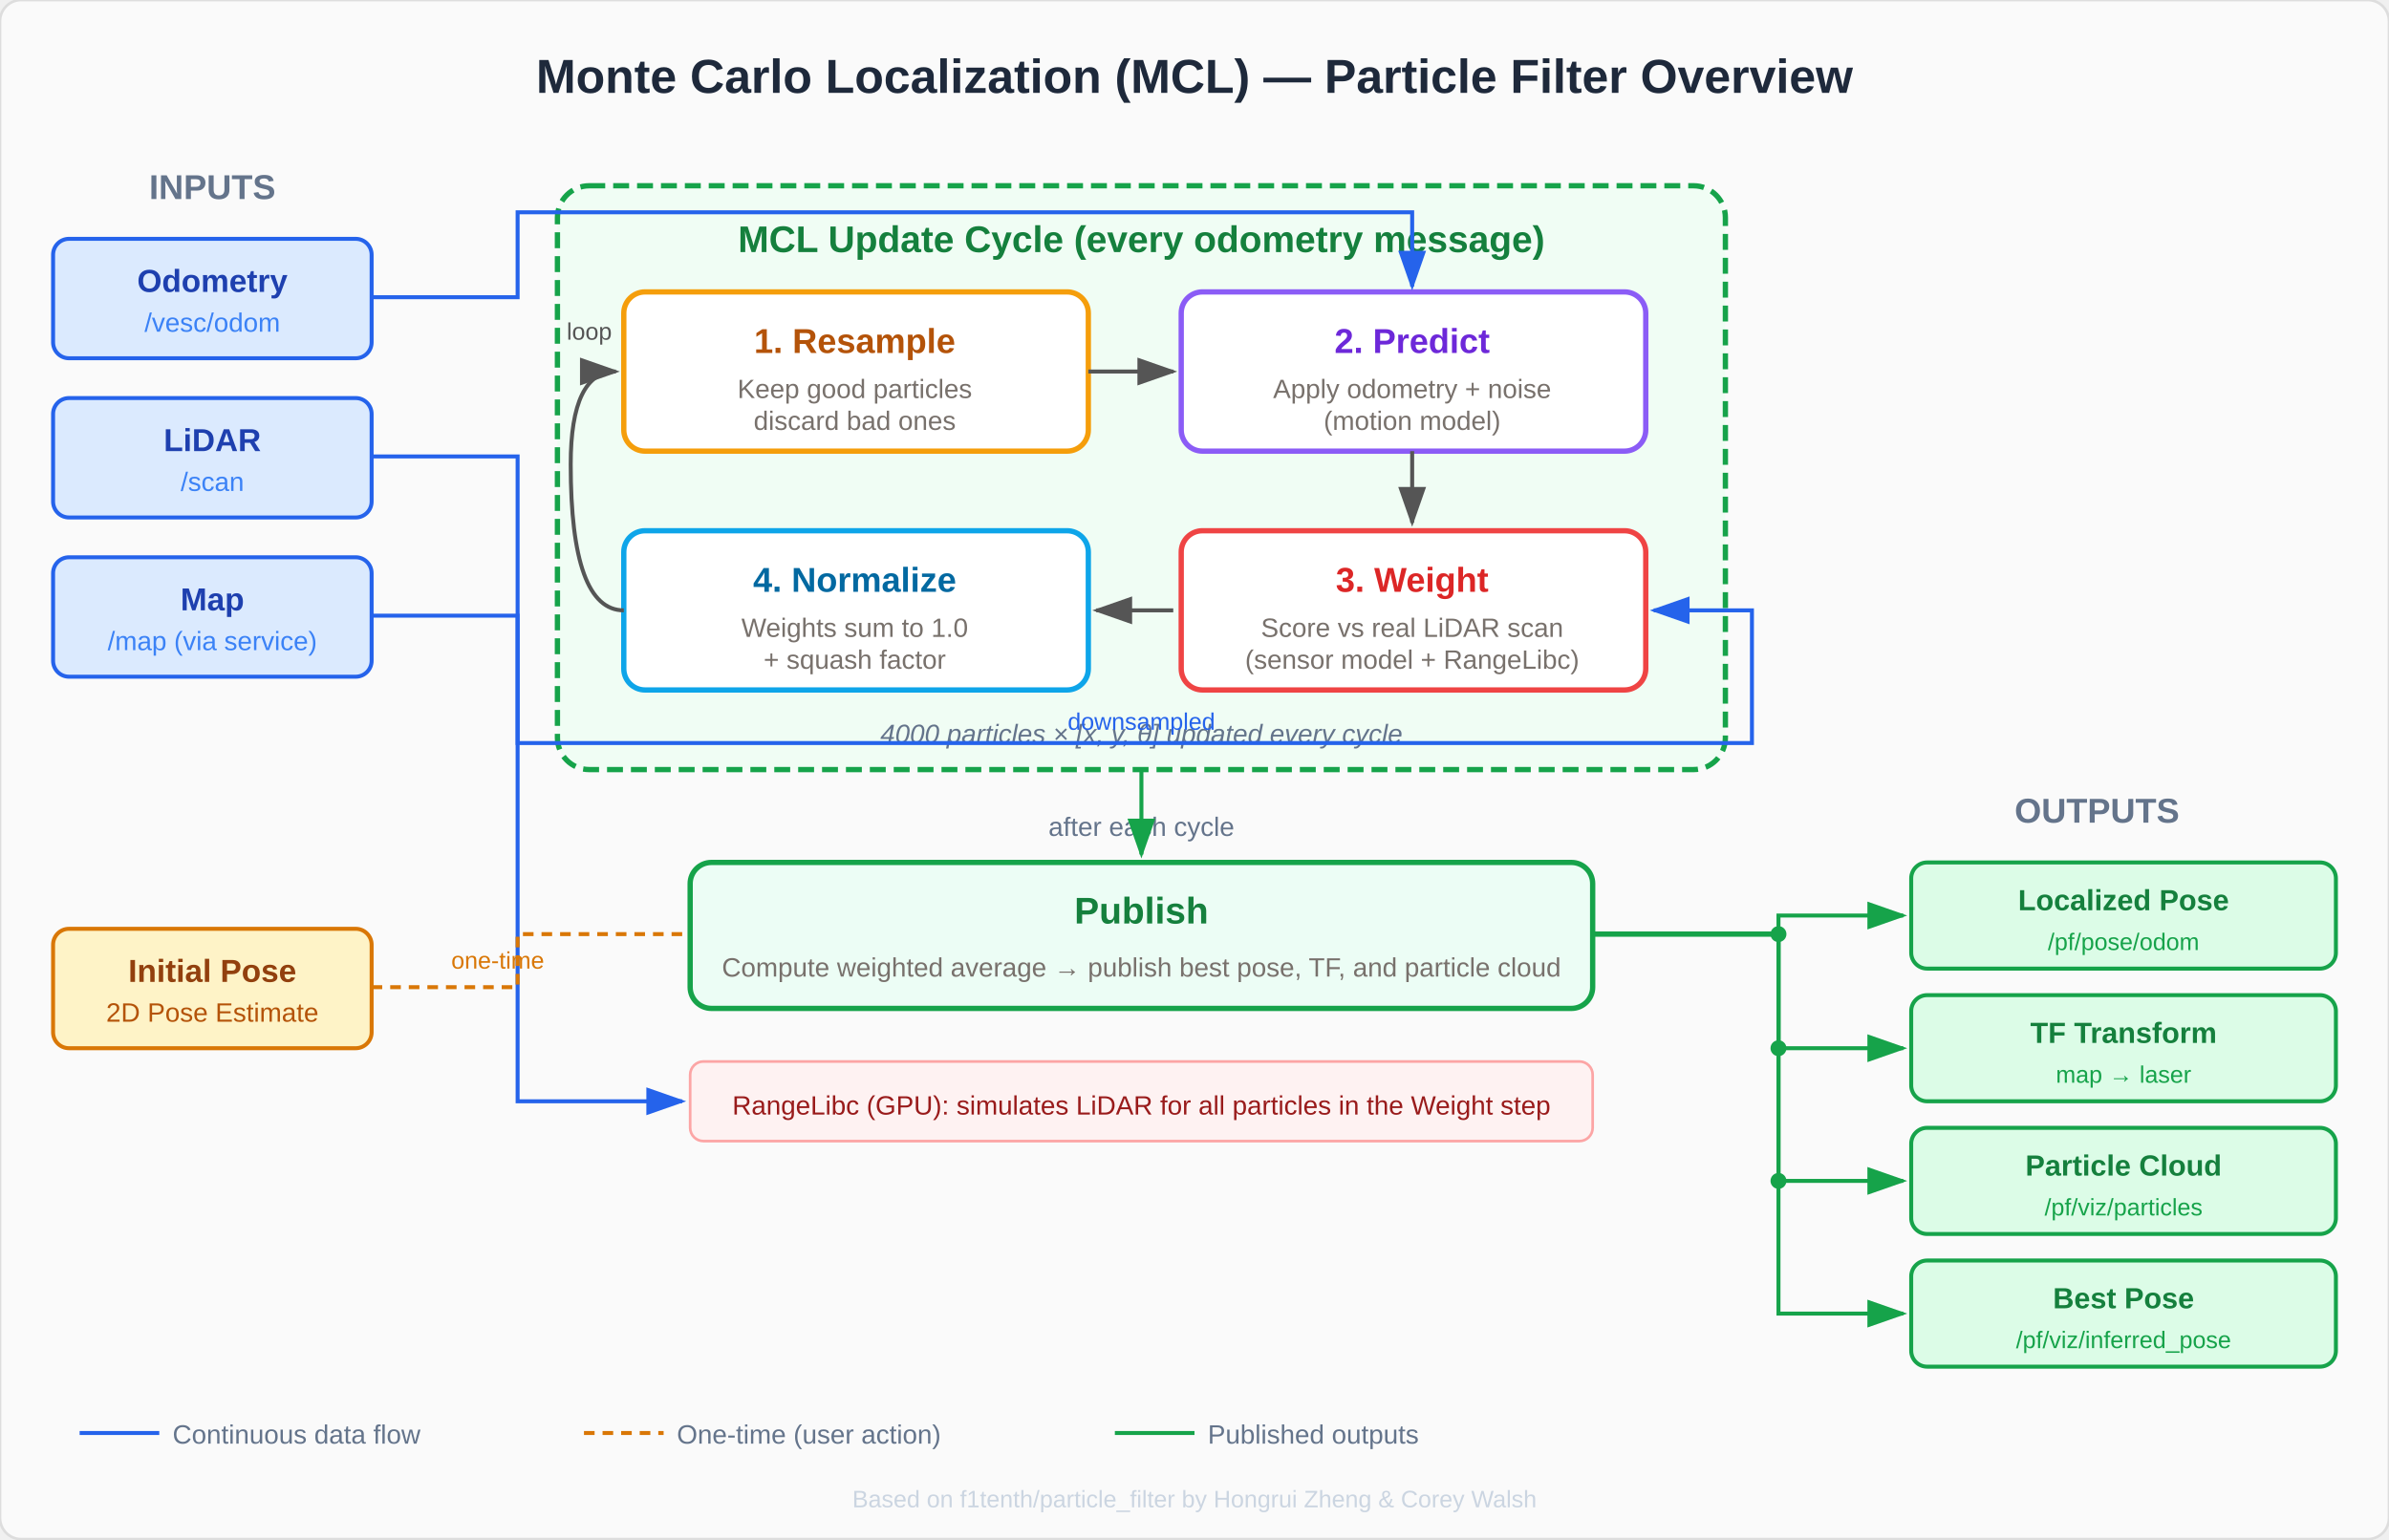
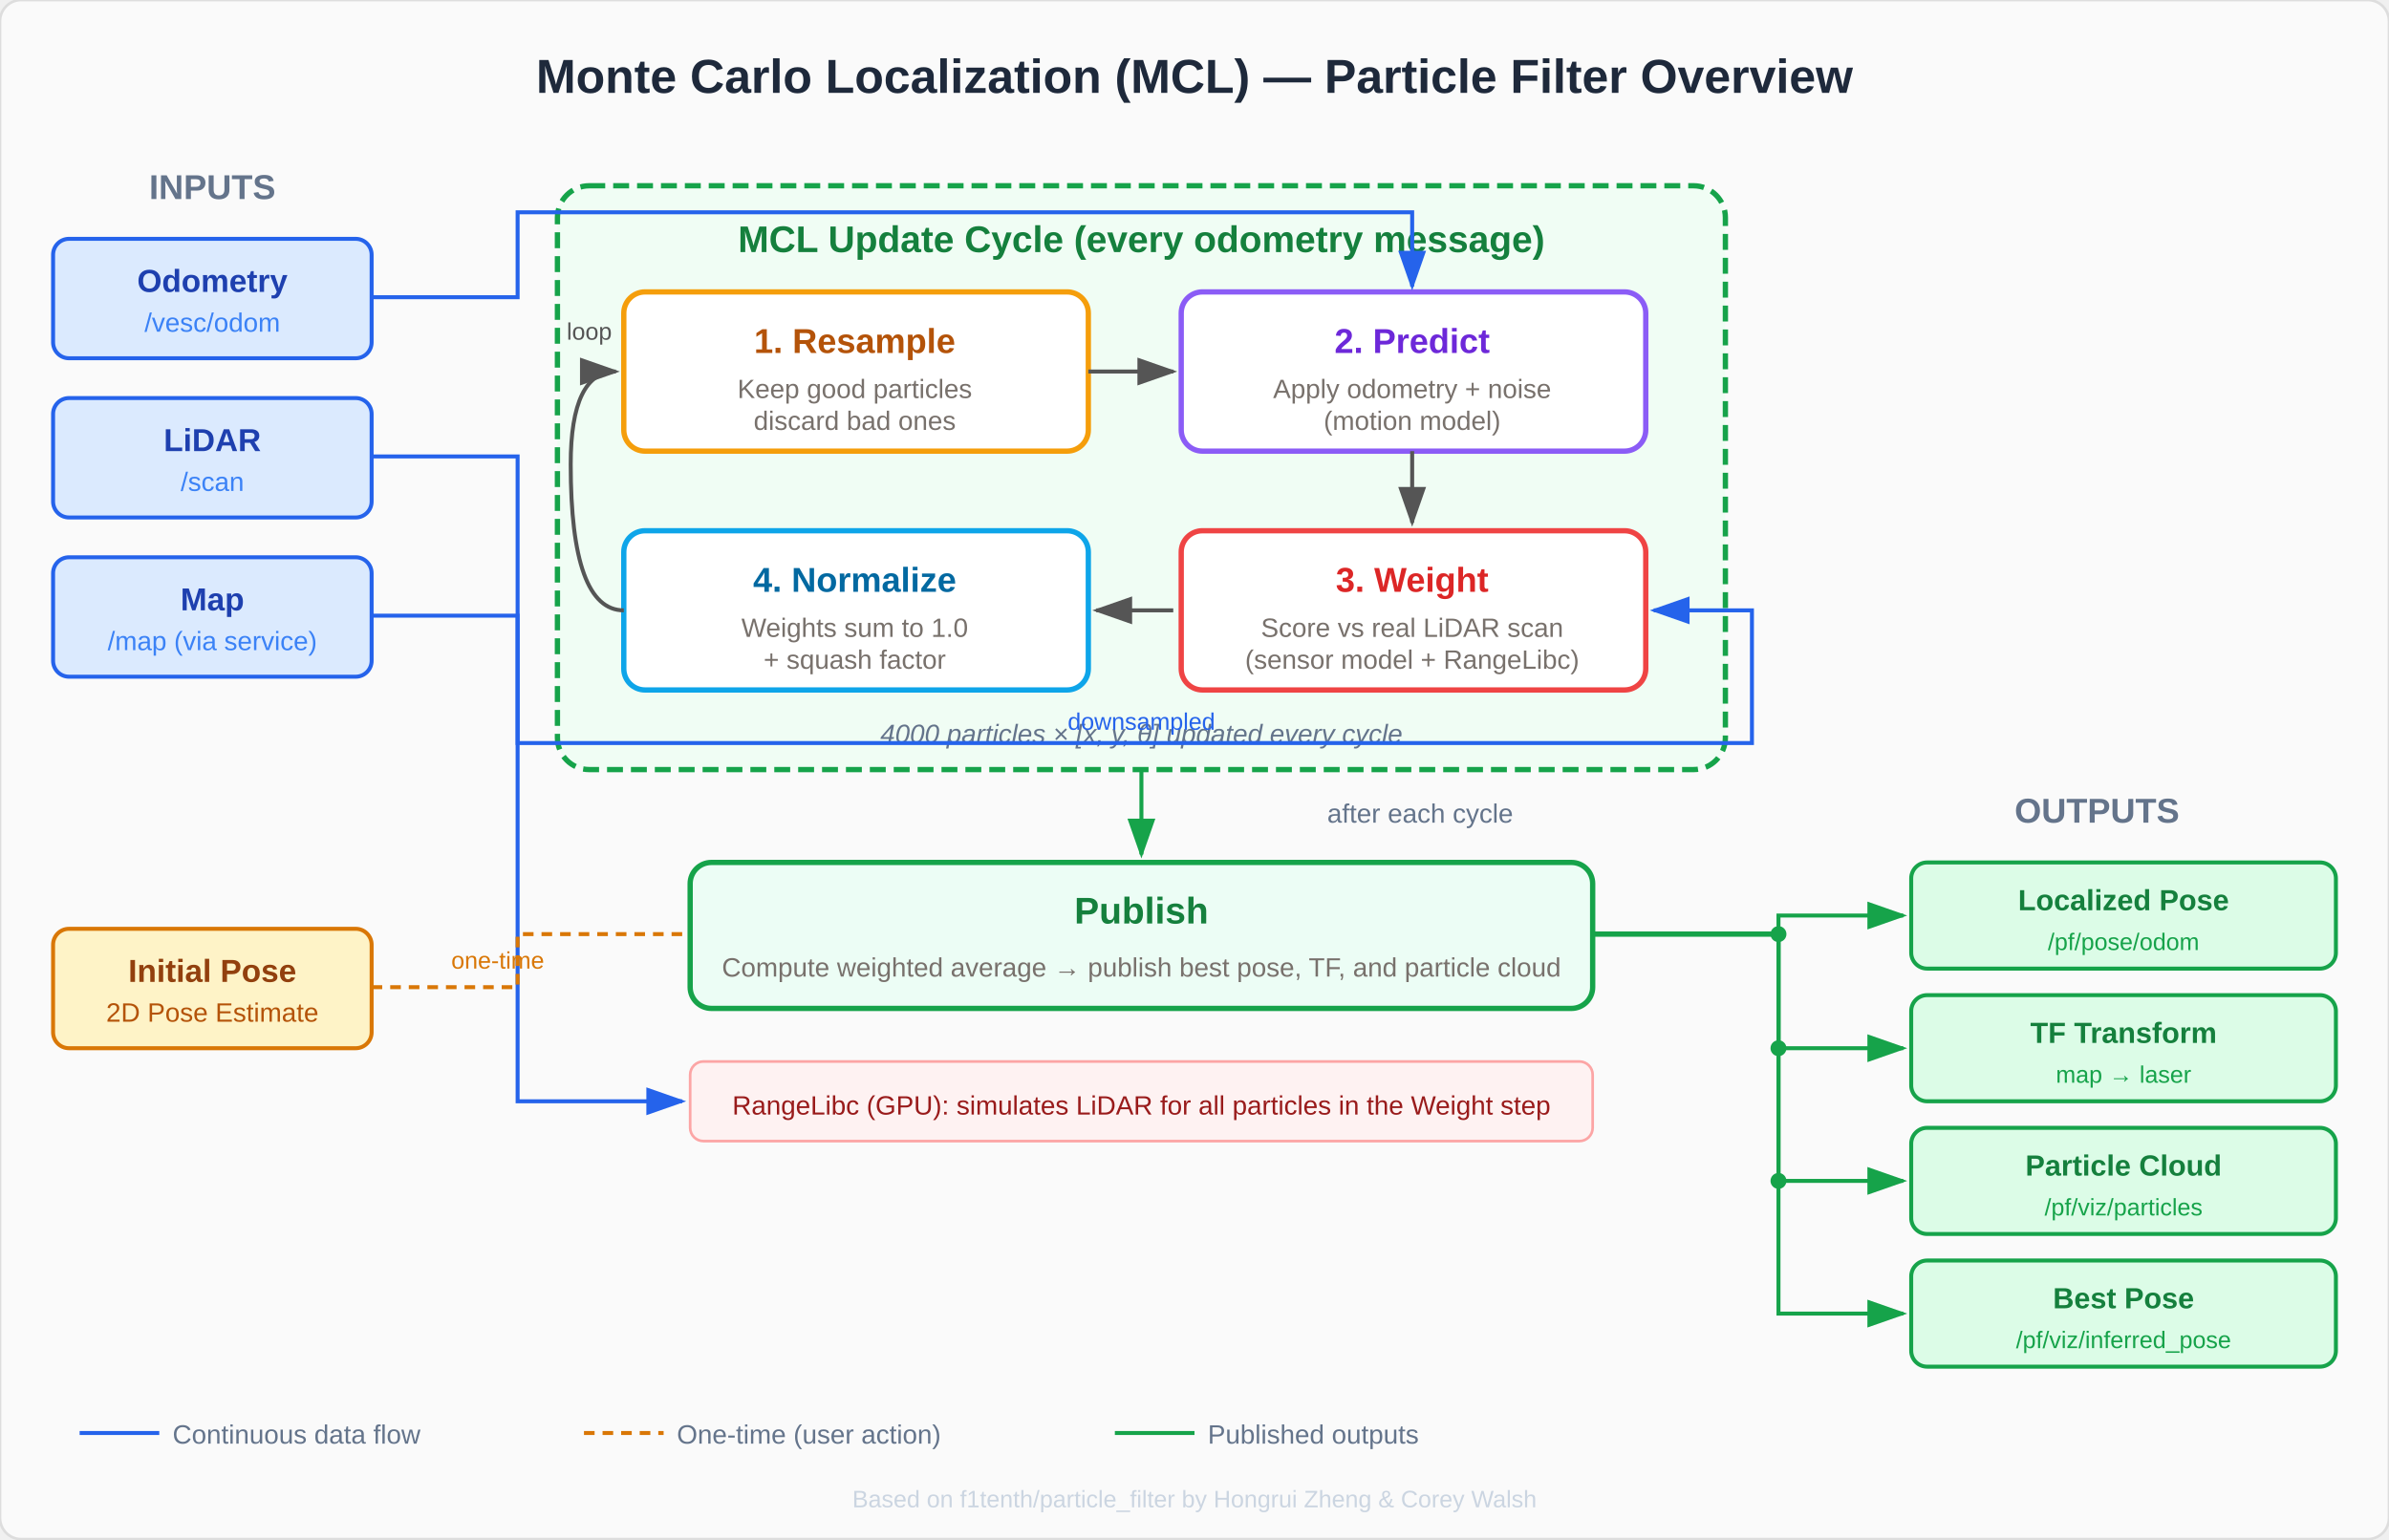
<svg xmlns="http://www.w3.org/2000/svg" viewBox="0 0 900 580" font-family="Arial, Helvetica, sans-serif">
  <defs>
    <marker id="arrow" markerWidth="10" markerHeight="7" refX="9" refY="3.5" orient="auto">
      <polygon points="0 0, 10 3.5, 0 7" fill="#555" />
    </marker>
    <marker id="arrow-blue" markerWidth="10" markerHeight="7" refX="9" refY="3.5" orient="auto">
      <polygon points="0 0, 10 3.5, 0 7" fill="#2563eb" />
    </marker>
    <marker id="arrow-green" markerWidth="10" markerHeight="7" refX="9" refY="3.5" orient="auto">
      <polygon points="0 0, 10 3.5, 0 7" fill="#16a34a" />
    </marker>
  </defs>
  <rect width="900" height="580" rx="8" fill="#fafafa" stroke="#ddd" stroke-width="1" />
  <text x="450" y="35" text-anchor="middle" font-size="18" font-weight="bold" fill="#1e293b">Monte Carlo Localization (MCL) — Particle Filter Overview</text>
  <text x="80" y="75" text-anchor="middle" font-size="13" font-weight="bold" fill="#64748b">INPUTS</text>
  <rect x="20" y="90" width="120" height="45" rx="6" fill="#dbeafe" stroke="#2563eb" stroke-width="1.5" />
  <text x="80" y="110" text-anchor="middle" font-size="12" font-weight="bold" fill="#1e40af">Odometry</text>
  <text x="80" y="125" text-anchor="middle" font-size="10" fill="#3b82f6">/vesc/odom</text>
  <rect x="20" y="150" width="120" height="45" rx="6" fill="#dbeafe" stroke="#2563eb" stroke-width="1.5" />
  <text x="80" y="170" text-anchor="middle" font-size="12" font-weight="bold" fill="#1e40af">LiDAR</text>
  <text x="80" y="185" text-anchor="middle" font-size="10" fill="#3b82f6">/scan</text>
  <rect x="20" y="210" width="120" height="45" rx="6" fill="#dbeafe" stroke="#2563eb" stroke-width="1.5" />
  <text x="80" y="230" text-anchor="middle" font-size="12" font-weight="bold" fill="#1e40af">Map</text>
  <text x="80" y="245" text-anchor="middle" font-size="10" fill="#3b82f6">/map (via service)</text>
  <rect x="20" y="350" width="120" height="45" rx="6" fill="#fef3c7" stroke="#d97706" stroke-width="1.5" />
  <text x="80" y="370" text-anchor="middle" font-size="12" font-weight="bold" fill="#92400e">Initial Pose</text>
  <text x="80" y="385" text-anchor="middle" font-size="10" fill="#b45309">2D Pose Estimate</text>
  <rect x="210" y="70" width="440" height="220" rx="12" fill="#f0fdf4" stroke="#16a34a" stroke-width="2" stroke-dasharray="6,3" />
  <text x="430" y="95" text-anchor="middle" font-size="14" font-weight="bold" fill="#15803d">MCL Update Cycle (every odometry message)</text>
  <rect x="235" y="110" width="175" height="60" rx="8" fill="#fff" stroke="#f59e0b" stroke-width="2" />
  <text x="322" y="133" text-anchor="middle" font-size="13" font-weight="bold" fill="#b45309">1. Resample</text>
  <text x="322" y="150" text-anchor="middle" font-size="10" fill="#78716c">Keep good particles</text>
  <text x="322" y="162" text-anchor="middle" font-size="10" fill="#78716c">discard bad ones</text>
  <rect x="445" y="110" width="175" height="60" rx="8" fill="#fff" stroke="#8b5cf6" stroke-width="2" />
  <text x="532" y="133" text-anchor="middle" font-size="13" font-weight="bold" fill="#6d28d9">2. Predict</text>
  <text x="532" y="150" text-anchor="middle" font-size="10" fill="#78716c">Apply odometry + noise</text>
  <text x="532" y="162" text-anchor="middle" font-size="10" fill="#78716c">(motion model)</text>
  <line x1="410" y1="140" x2="442" y2="140" stroke="#555" stroke-width="1.5" marker-end="url(#arrow)" />
  <rect x="445" y="200" width="175" height="60" rx="8" fill="#fff" stroke="#ef4444" stroke-width="2" />
  <text x="532" y="223" text-anchor="middle" font-size="13" font-weight="bold" fill="#dc2626">3. Weight</text>
  <text x="532" y="240" text-anchor="middle" font-size="10" fill="#78716c">Score vs real LiDAR scan</text>
  <text x="532" y="252" text-anchor="middle" font-size="10" fill="#78716c">(sensor model + RangeLibc)</text>
  <line x1="532" y1="170" x2="532" y2="197" stroke="#555" stroke-width="1.5" marker-end="url(#arrow)" />
  <rect x="235" y="200" width="175" height="60" rx="8" fill="#fff" stroke="#0ea5e9" stroke-width="2" />
  <text x="322" y="223" text-anchor="middle" font-size="13" font-weight="bold" fill="#0369a1">4. Normalize</text>
  <text x="322" y="240" text-anchor="middle" font-size="10" fill="#78716c">Weights sum to 1.0</text>
  <text x="322" y="252" text-anchor="middle" font-size="10" fill="#78716c">+ squash factor</text>
  <line x1="442" y1="230" x2="413" y2="230" stroke="#555" stroke-width="1.5" marker-end="url(#arrow)" />
  <path d="M 235,230 Q 215,230 215,175 Q 215,140 232,140" fill="none" stroke="#555" stroke-width="1.5" marker-end="url(#arrow)" />
  <text x="222" y="128" text-anchor="middle" font-size="9" fill="#555">loop</text>
  <text x="430" y="280" text-anchor="middle" font-size="10" fill="#64748b" font-style="italic">4000 particles × [x, y, θ] updated every cycle</text>
-   <text x="430" y="315" text-anchor="middle" font-size="10" fill="#64748b">after each cycle</text>
  <line x1="430" y1="290" x2="430" y2="322" stroke="#16a34a" stroke-width="1.5" marker-end="url(#arrow-green)" />
+   <text x="500" y="310" text-anchor="start" font-size="10" fill="#64748b">after each cycle</text>
  <rect x="260" y="325" width="340" height="55" rx="8" fill="#ecfdf5" stroke="#16a34a" stroke-width="2" />
  <text x="430" y="348" text-anchor="middle" font-size="14" font-weight="bold" fill="#15803d">Publish</text>
  <text x="430" y="368" text-anchor="middle" font-size="10" fill="#78716c">Compute weighted average → publish best pose, TF, and particle cloud</text>
  <rect x="260" y="400" width="340" height="30" rx="5" fill="#fef2f2" stroke="#fca5a5" stroke-width="1" />
  <text x="430" y="420" text-anchor="middle" font-size="10" fill="#991b1b">RangeLibc (GPU): simulates LiDAR for all particles in the Weight step</text>
  <path d="M 140,112 L 195,112 L 195,80 L 532,80 L 532,108" fill="none" stroke="#2563eb" stroke-width="1.5" marker-end="url(#arrow-blue)" />
  <path d="M 140,172 L 195,172 L 195,280 L 660,280 L 660,230 L 623,230" fill="none" stroke="#2563eb" stroke-width="1.5" marker-end="url(#arrow-blue)" />
  <text x="430" y="275" text-anchor="middle" font-size="9" fill="#2563eb">downsampled</text>
  <path d="M 140,232 L 195,232 L 195,415 L 257,415" fill="none" stroke="#2563eb" stroke-width="1.5" marker-end="url(#arrow-blue)" />
  <path d="M 140,372 L 195,372 L 195,352 L 257,352" fill="none" stroke="#d97706" stroke-width="1.5" stroke-dasharray="4,3" />
  <text x="170" y="365" font-size="9" fill="#d97706">one-time</text>
  <text x="790" y="310" text-anchor="middle" font-size="13" font-weight="bold" fill="#64748b">OUTPUTS</text>
  <rect x="720" y="325" width="160" height="40" rx="6" fill="#dcfce7" stroke="#16a34a" stroke-width="1.5" />
  <text x="800" y="343" text-anchor="middle" font-size="11" font-weight="bold" fill="#15803d">Localized Pose</text>
  <text x="800" y="358" text-anchor="middle" font-size="9" fill="#16a34a">/pf/pose/odom</text>
  <rect x="720" y="375" width="160" height="40" rx="6" fill="#dcfce7" stroke="#16a34a" stroke-width="1.5" />
  <text x="800" y="393" text-anchor="middle" font-size="11" font-weight="bold" fill="#15803d">TF Transform</text>
  <text x="800" y="408" text-anchor="middle" font-size="9" fill="#16a34a">map → laser</text>
  <rect x="720" y="425" width="160" height="40" rx="6" fill="#dcfce7" stroke="#16a34a" stroke-width="1.5" />
  <text x="800" y="443" text-anchor="middle" font-size="11" font-weight="bold" fill="#15803d">Particle Cloud</text>
  <text x="800" y="458" text-anchor="middle" font-size="9" fill="#16a34a">/pf/viz/particles</text>
  <rect x="720" y="475" width="160" height="40" rx="6" fill="#dcfce7" stroke="#16a34a" stroke-width="1.5" />
  <text x="800" y="493" text-anchor="middle" font-size="11" font-weight="bold" fill="#15803d">Best Pose</text>
  <text x="800" y="508" text-anchor="middle" font-size="9" fill="#16a34a">/pf/viz/inferred_pose</text>
  <path d="M 600,352 L 670,352" fill="none" stroke="#16a34a" stroke-width="2" />
  <path d="M 670,352 L 670,345 L 717,345" fill="none" stroke="#16a34a" stroke-width="1.5" marker-end="url(#arrow-green)" />
  <path d="M 670,352 L 670,395 L 717,395" fill="none" stroke="#16a34a" stroke-width="1.5" marker-end="url(#arrow-green)" />
  <path d="M 670,352 L 670,445 L 717,445" fill="none" stroke="#16a34a" stroke-width="1.5" marker-end="url(#arrow-green)" />
  <path d="M 670,352 L 670,495 L 717,495" fill="none" stroke="#16a34a" stroke-width="1.5" marker-end="url(#arrow-green)" />
  <circle cx="670" cy="352" r="3" fill="#16a34a" />
  <circle cx="670" cy="395" r="3" fill="#16a34a" />
  <circle cx="670" cy="445" r="3" fill="#16a34a" />
  <line x1="30" y1="540" x2="60" y2="540" stroke="#2563eb" stroke-width="1.5" />
  <text x="65" y="544" font-size="10" fill="#64748b">Continuous data flow</text>
  <line x1="220" y1="540" x2="250" y2="540" stroke="#d97706" stroke-width="1.5" stroke-dasharray="4,3" />
  <text x="255" y="544" font-size="10" fill="#64748b">One-time (user action)</text>
  <line x1="420" y1="540" x2="450" y2="540" stroke="#16a34a" stroke-width="1.5" />
  <text x="455" y="544" font-size="10" fill="#64748b">Published outputs</text>
  <text x="450" y="568" text-anchor="middle" font-size="9" fill="#cbd5e1">Based on f1tenth/particle_filter by Hongrui Zheng &amp; Corey Walsh</text>
</svg>
